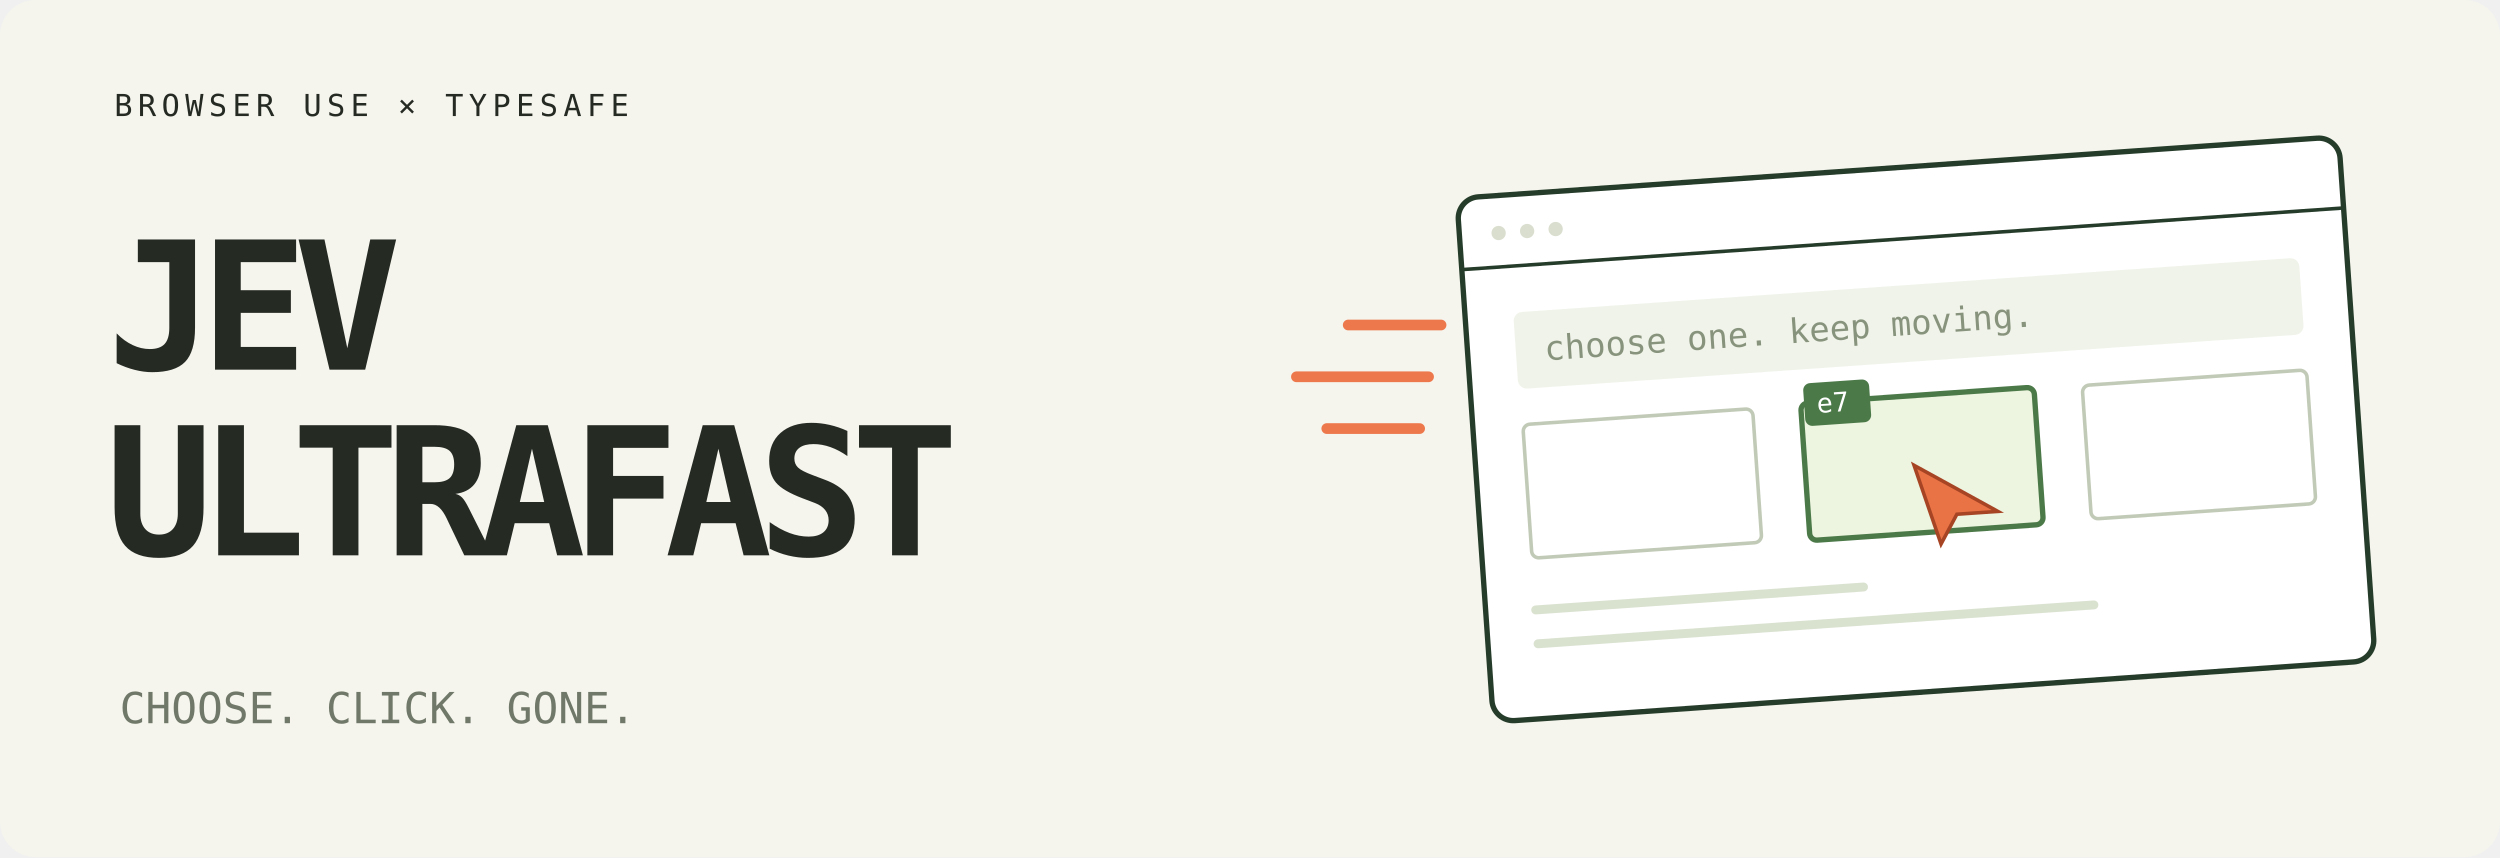
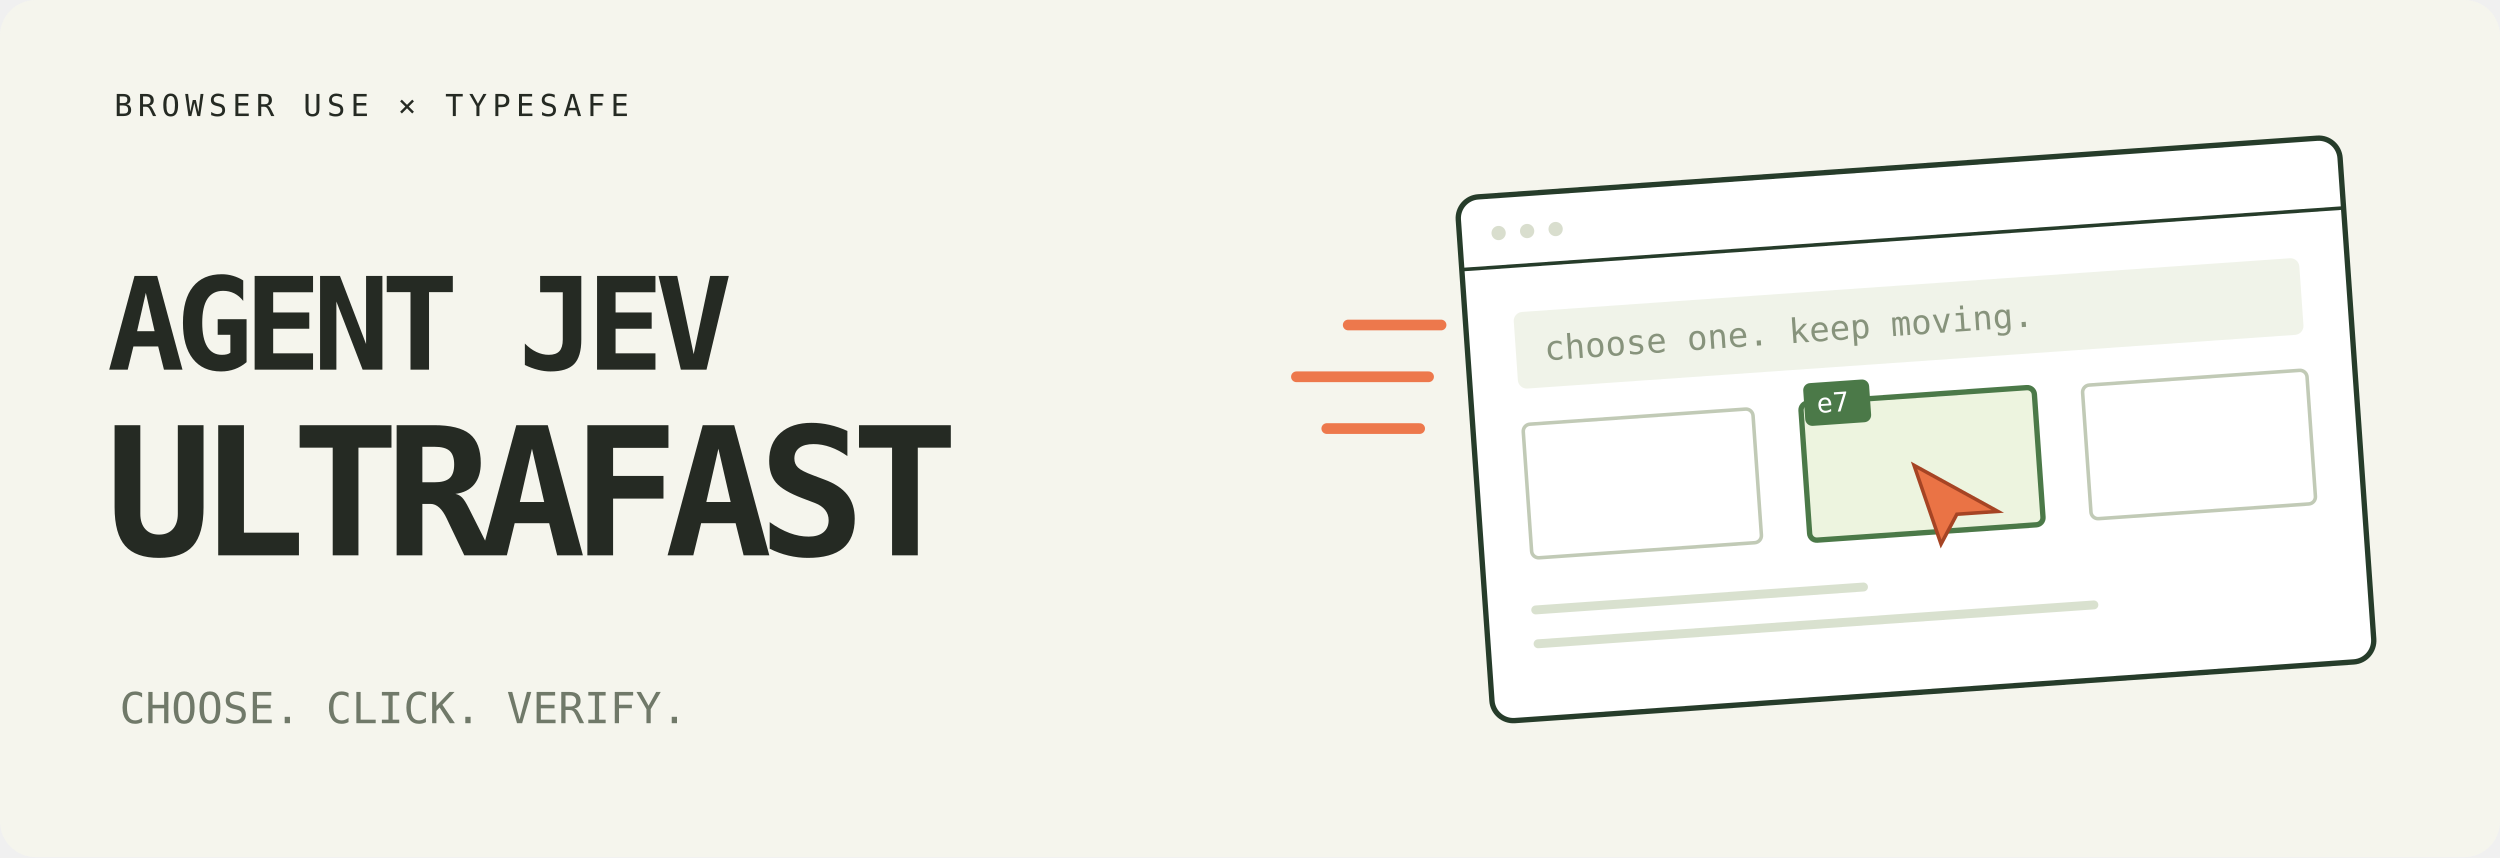
<svg xmlns="http://www.w3.org/2000/svg" width="1400" height="480" viewBox="0 0 1400 480">
  <rect width="1400" height="480" rx="20" fill="#f5f5ed" />
  <g fill="#252a23" font-family="ui-monospace,SFMono-Regular,Menlo,monospace">
    <text x="64" y="65" font-size="17" letter-spacing="3">BROWSER USE × TYPESAFE</text>
-     <text x="60" y="207" font-size="100" font-weight="650" letter-spacing="-8">JEV</text>
+     <text x="60" y="207" font-size="72" font-weight="650" letter-spacing="-5">AGENT JEV</text>
    <text x="59" y="311" font-size="100" font-weight="650" letter-spacing="-8">ULTRAFAST</text>
-     <text x="67" y="405" font-size="24" fill="#707969">CHOOSE. CLICK. GONE.</text>
+     <text x="67" y="405" font-size="24" fill="#707969">CHOOSE. CLICK. VERIFY.</text>
  </g>
  <g transform="translate(825 94) rotate(-4 240 140)">
    <rect x="0" y="0" width="495" height="294" rx="12" fill="#fff" stroke="#263c2a" stroke-width="3" />
    <path d="M0 40H495" stroke="#263c2a" stroke-width="2" />
    <circle cx="22" cy="21" r="4" fill="#d9dece" />
    <circle cx="38" cy="21" r="4" fill="#d9dece" />
    <circle cx="54" cy="21" r="4" fill="#d9dece" />
    <rect x="27" y="66" width="441" height="43" rx="5" fill="#f0f3e9" />
    <text x="43" y="94" font-family="monospace" font-size="19" fill="#87937c">choose one. keep moving.</text>
    <g fill="none" stroke="#c1cab6" stroke-width="2">
      <rect x="28" y="129" width="129" height="75" rx="4" />
      <rect x="185" y="129" width="129" height="75" rx="4" />
      <rect x="342" y="129" width="126" height="75" rx="4" />
    </g>
    <rect x="184" y="128" width="131" height="77" rx="4" fill="#edf4df" stroke="#4b7948" stroke-width="3" />
    <rect x="186" y="117" width="37" height="24" rx="4" fill="#4b7948" />
    <text x="193" y="134" font-family="monospace" font-size="15" fill="#fff">e7</text>
    <path d="M245 167L257 212L267 196L290 196Z" fill="#ea7345" stroke="#a64424" stroke-width="2" />
    <path d="M28 233H212M28 252H340" stroke="#d9e1cf" stroke-width="5" stroke-linecap="round" />
  </g>
  <g fill="none" stroke="#ed784c" stroke-linecap="round">
    <path d="M755 182H807M726 211H800M743 240H795" stroke-width="6" />
  </g>
</svg>
